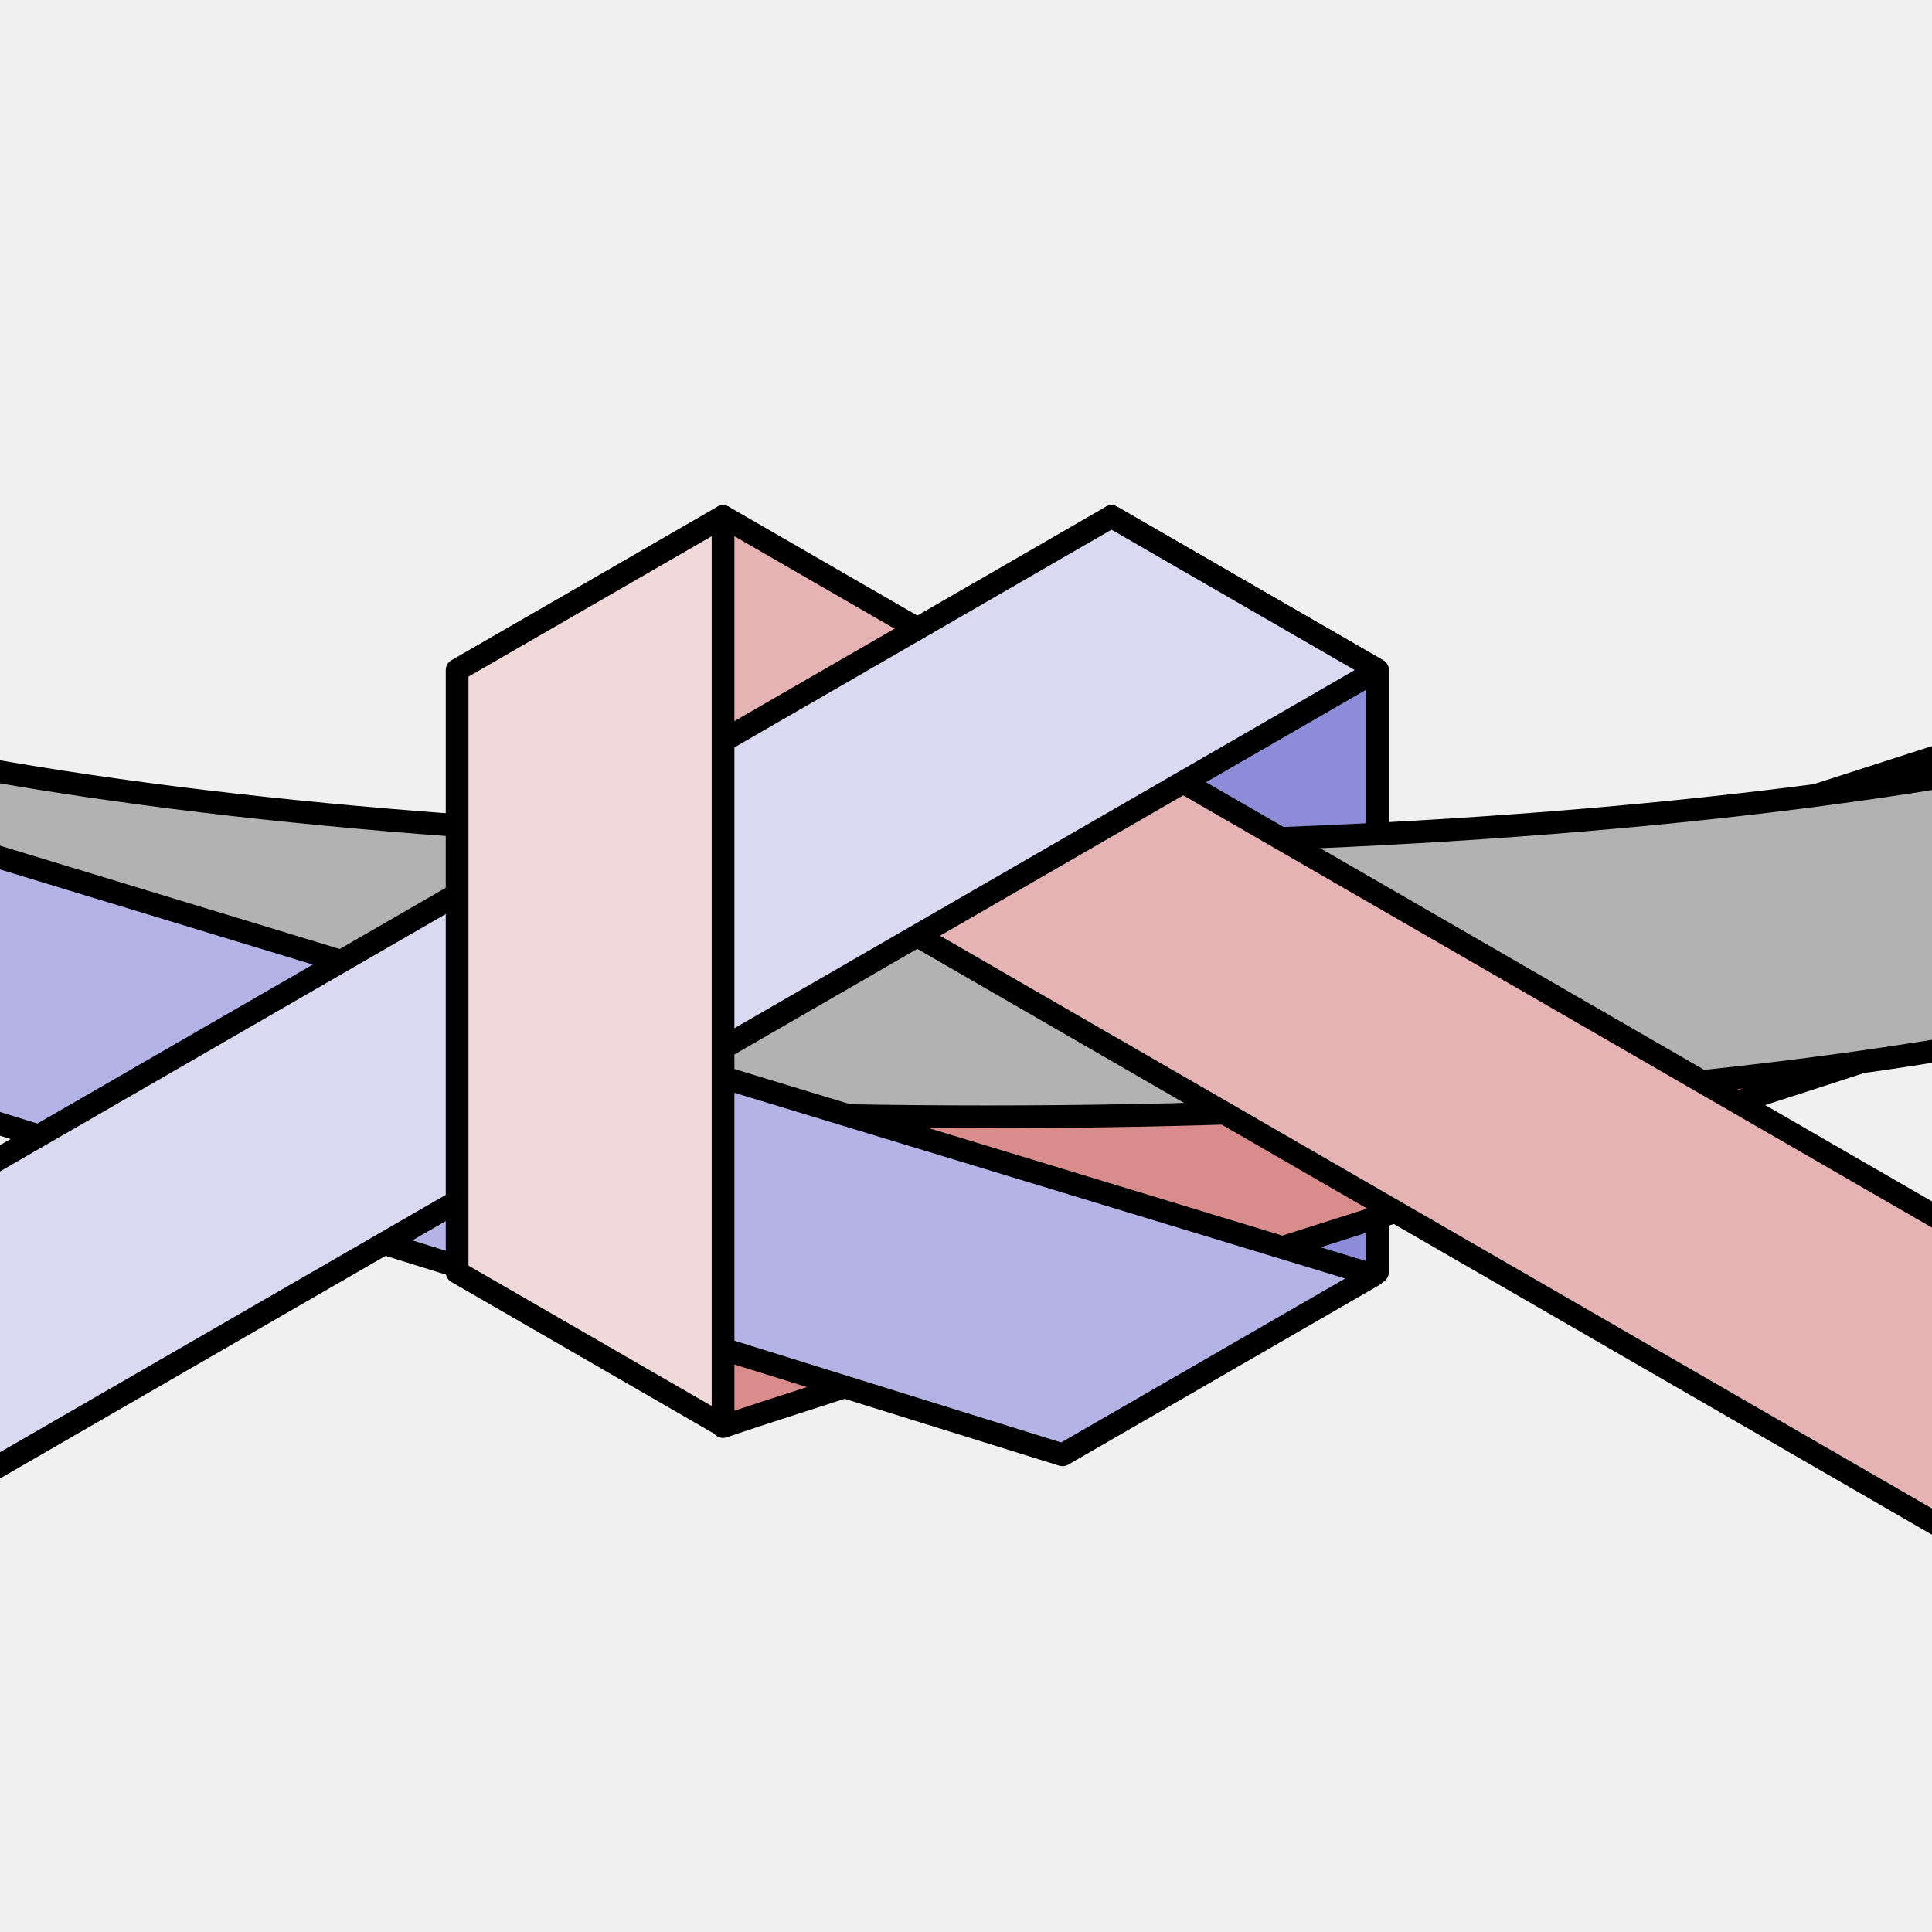
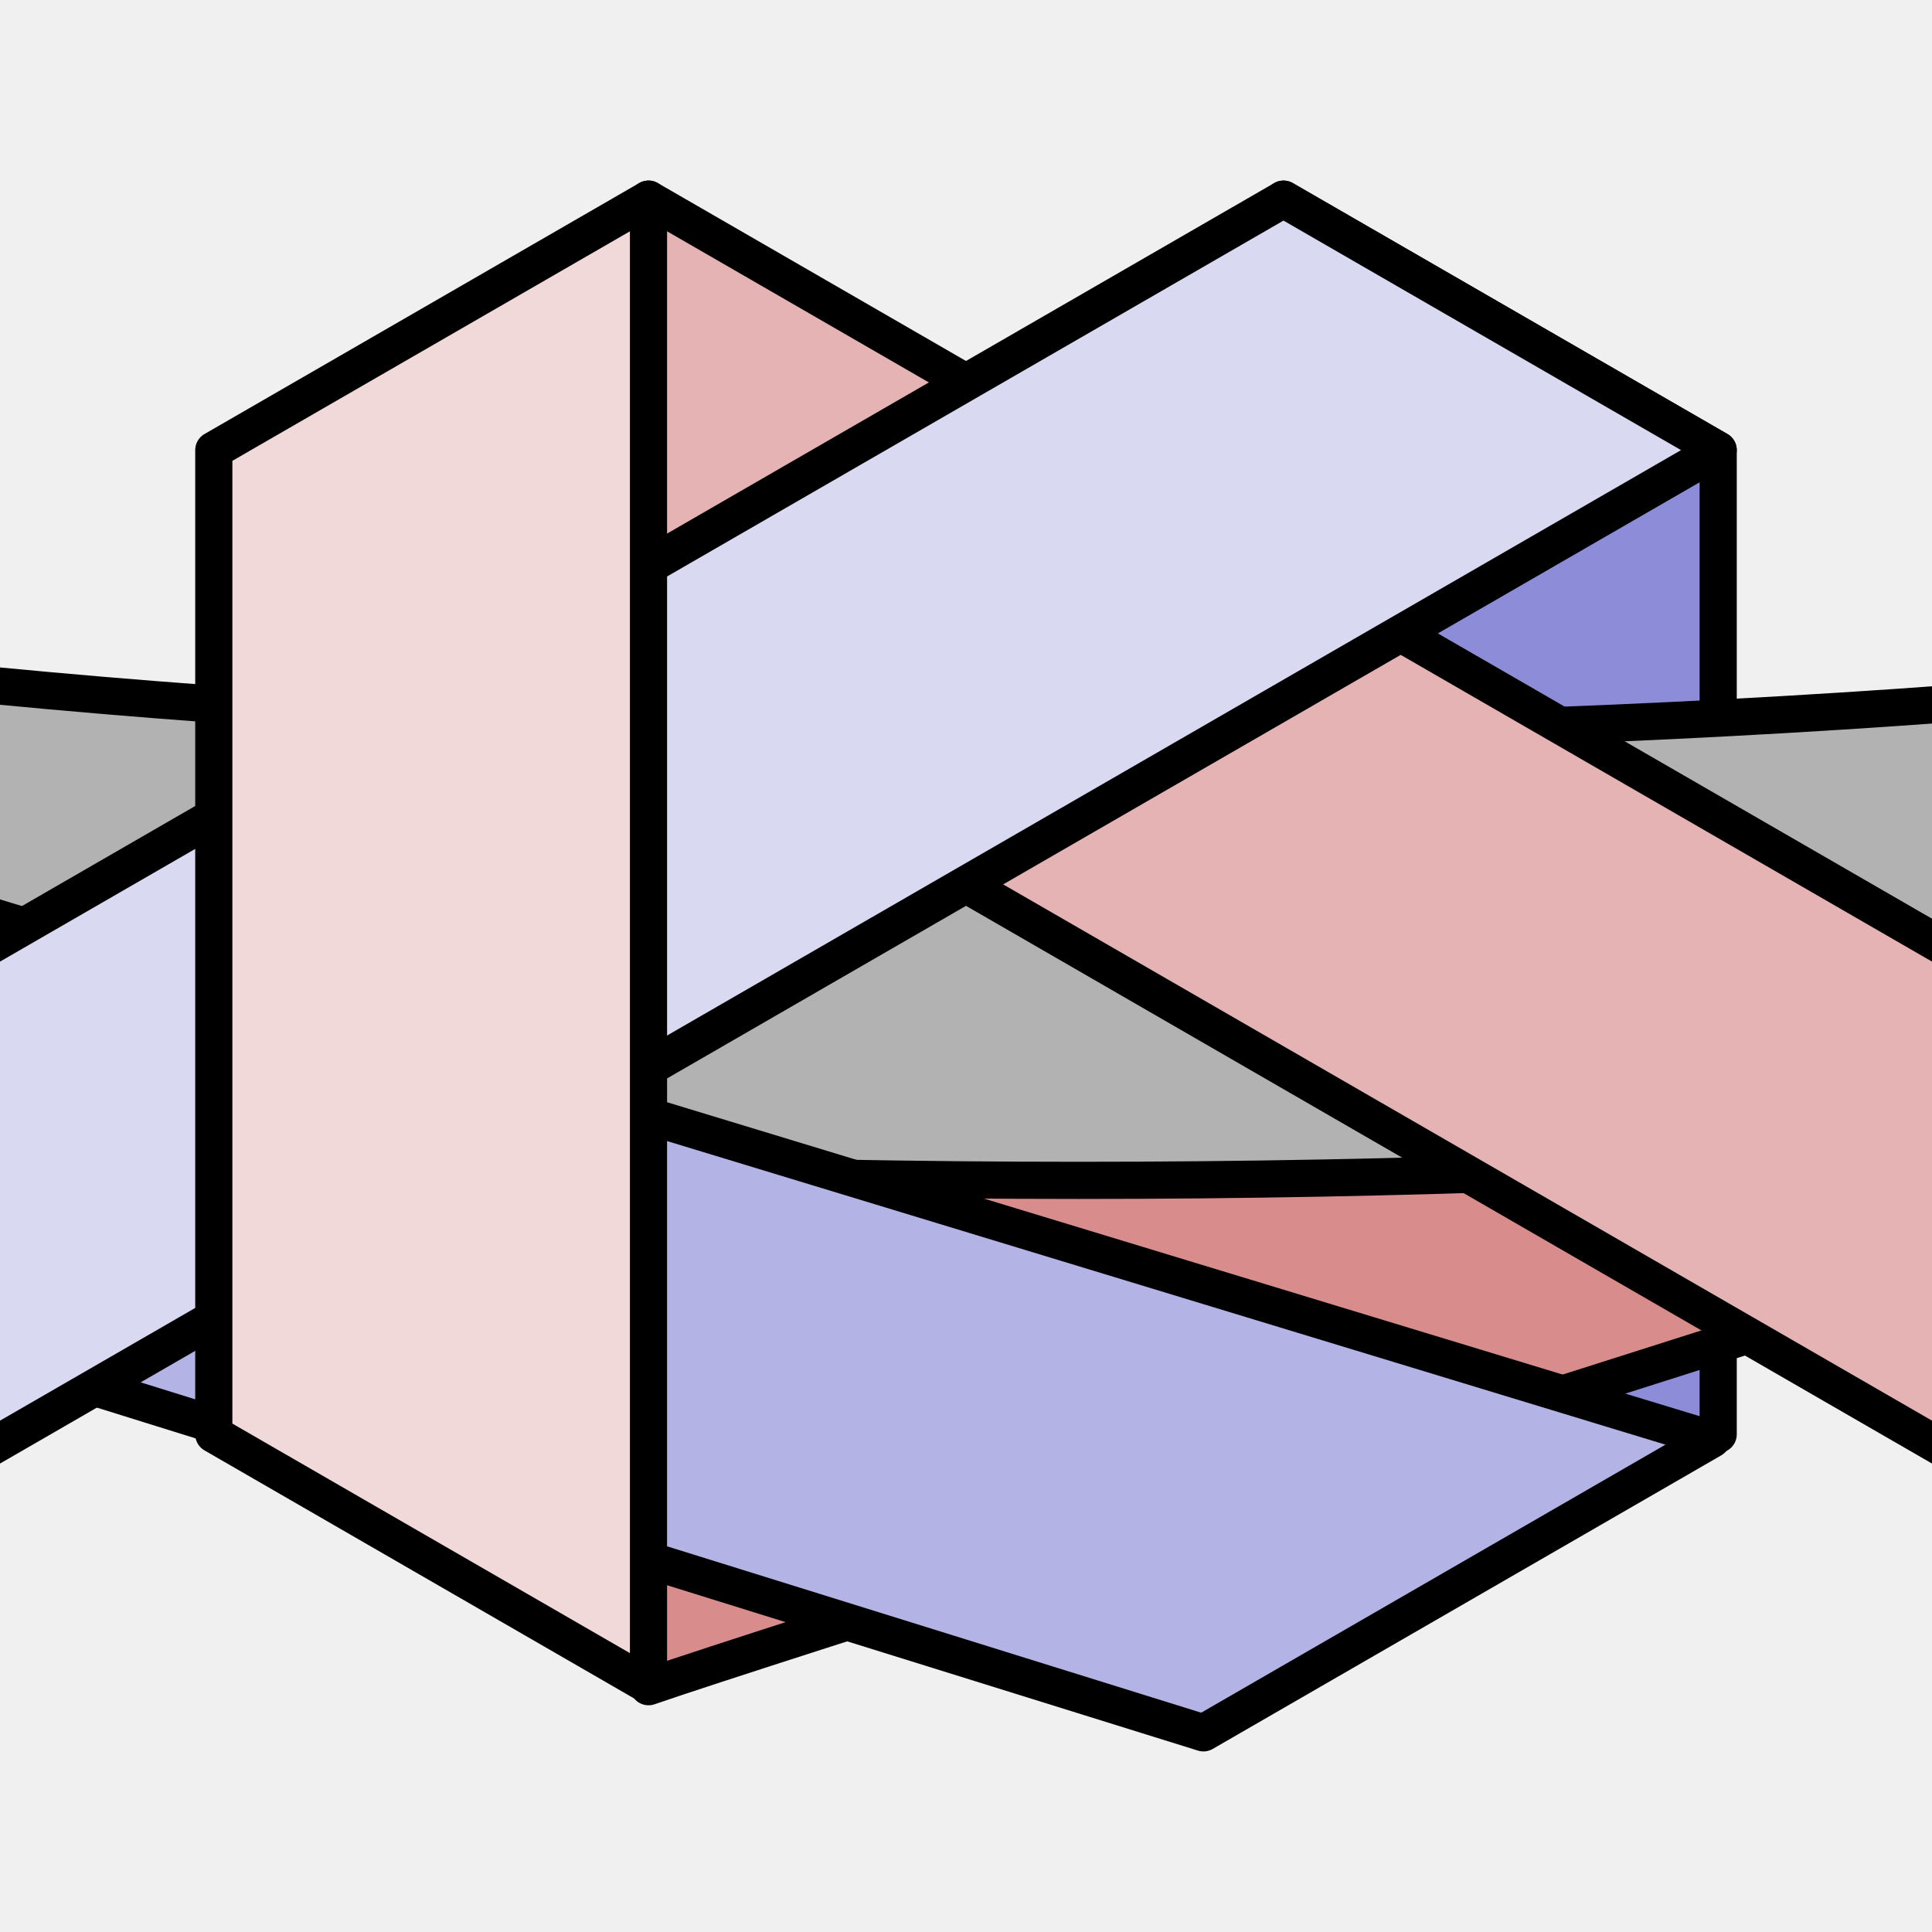
- <svg xmlns="http://www.w3.org/2000/svg" width="85mm" height="85mm" viewBox="0 0 85 85" version="1.1" id="svg8">
+ <svg xmlns="http://www.w3.org/2000/svg" width="52mm" height="52mm" viewBox="0 0 52 52" version="1.1" id="svg8">
  <defs id="defs2">
    <marker style="overflow:visible" id="marker2212" refX="0" refY="0" orient="auto">
      <path transform="scale(0.4)" style="fill:#b2b2b2;fill-opacity:1;fill-rule:evenodd;stroke:#b2b2b2;stroke-width:1pt;stroke-opacity:1" d="M 5.77,0 -2.88,5 V -5 Z" id="path2210" />
    </marker>
    <marker style="overflow:visible" id="TriangleOutM" refX="0" refY="0" orient="auto">
      <path transform="scale(0.4)" style="fill:#ffffff;fill-opacity:1;fill-rule:evenodd;stroke:#b2b2b2;stroke-width:1pt;stroke-opacity:1" d="M 5.77,0 -2.88,5 V -5 Z" id="path1069" />
    </marker>
    <marker style="overflow:visible" id="marker1360" refX="0" refY="0" orient="auto">
      <path transform="scale(-0.6)" d="M 8.719,4.034 -2.207,0.016 8.719,-4.002 c -1.745,2.372 -1.735,5.617 -6e-7,8.035 z" style="fill:#b2b2b2;fill-opacity:1;fill-rule:evenodd;stroke:#b2b2b2;stroke-width:0.625;stroke-linejoin:round;stroke-opacity:1" id="path1358" />
    </marker>
    <marker style="overflow:visible" id="Arrow2Mend" refX="0" refY="0" orient="auto">
      <path transform="scale(-0.6)" d="M 8.719,4.034 -2.207,0.016 8.719,-4.002 c -1.745,2.372 -1.735,5.617 -6e-7,8.035 z" style="fill:#9b9bca;fill-opacity:1;fill-rule:evenodd;stroke:#9b9bca;stroke-width:0.625;stroke-linejoin:round;stroke-opacity:1" id="path951" />
    </marker>
    <marker style="overflow:visible" id="Arrow2Lend" refX="0" refY="0" orient="auto">
      <path transform="matrix(-1.1,0,0,-1.1,-1.1,0)" d="M 8.719,4.034 -2.207,0.016 8.719,-4.002 c -1.745,2.372 -1.735,5.617 -6e-7,8.035 z" style="fill:#000000;fill-opacity:1;fill-rule:evenodd;stroke:#000000;stroke-width:0.625;stroke-linejoin:round;stroke-opacity:1" id="path945" />
    </marker>
    <marker style="overflow:visible" id="Arrow1Mend" refX="0" refY="0" orient="auto">
      <path transform="matrix(-0.4,0,0,-0.4,-4,0)" style="fill:#000000;fill-opacity:1;fill-rule:evenodd;stroke:#000000;stroke-width:1pt;stroke-opacity:1" d="M 0,0 5,-5 -12.5,0 5,5 Z" id="path933" />
    </marker>
    <marker style="overflow:visible" id="Arrow1Lend" refX="0" refY="0" orient="auto">
      <path transform="matrix(-0.8,0,0,-0.8,-10,0)" style="fill:#000000;fill-opacity:1;fill-rule:evenodd;stroke:#000000;stroke-width:1pt;stroke-opacity:1" d="M 0,0 5,-5 -12.5,0 5,5 Z" id="path927" />
    </marker>
    <marker style="overflow:visible" id="TriangleOutM-9" refX="0" refY="0" orient="auto">
      <path transform="scale(0.4)" style="fill:#4d4d4d;fill-opacity:1;fill-rule:evenodd;stroke:#4d4d4d;stroke-width:1pt;stroke-opacity:1" d="M 5.77,0 -2.88,5 V -5 Z" id="path1069-3" />
    </marker>
    <marker style="overflow:visible" id="TriangleOutM-91" refX="0" refY="0" orient="auto">
      <path transform="scale(0.4)" style="fill:#4d4d4d;fill-opacity:1;fill-rule:evenodd;stroke:#4d4d4d;stroke-width:1pt;stroke-opacity:1" d="M 5.77,0 -2.88,5 V -5 Z" id="path1069-0" />
    </marker>
    <marker style="overflow:visible" id="TriangleOutM-91-5" refX="0" refY="0" orient="auto">
      <path transform="scale(0.4)" style="fill:#4d4d4d;fill-opacity:1;fill-rule:evenodd;stroke:#4d4d4d;stroke-width:1pt;stroke-opacity:1" d="M 5.77,0 -2.88,5 V -5 Z" id="path1069-0-8" />
    </marker>
    <marker style="overflow:visible" id="marker2212-2" refX="0" refY="0" orient="auto">
      <path transform="scale(0.4)" style="fill:#4d4d4d;fill-opacity:1;fill-rule:evenodd;stroke:#4d4d4d;stroke-width:1pt;stroke-opacity:1" d="M 5.77,0 -2.88,5 V -5 Z" id="path2210-4" />
    </marker>
  </defs>
-   <g id="layer5" style="display:inline" transform="translate(-61.61164,-55.86461)" />
-   <g id="layer12" style="display:none" transform="translate(-61.61164,-55.86461)">
+   <g id="layer5" style="display:inline" transform="translate(-75.96872,-73.23015)" />
+   <g id="layer12" style="display:none" transform="translate(-75.96872,-73.23015)">
    <path id="rect907-0-3-3" style="display:inline;opacity:0.997;fill:#8c8cd9;fill-opacity:1;stroke:#000000;stroke-width:3.78;stroke-linecap:round;stroke-linejoin:round;stroke-miterlimit:4;stroke-dasharray:none" d="M 417.691,42.426 V 296.832 448.014 l 44.221,-25.531 V 322.363 l -0.002,-279.937 z" transform="scale(0.2645833)" />
  </g>
-   <g id="layer3" style="display:none" transform="translate(-61.61164,-55.86461)">
+   <g id="layer3" style="display:none" transform="translate(-75.96872,-73.23015)">
    <path style="display:inline;fill:none;stroke:#4d4d4d;stroke-width:2;stroke-linecap:butt;stroke-linejoin:miter;stroke-miterlimit:4;stroke-dasharray:none;stroke-opacity:1;marker-end:url(#TriangleOutM-9)" d="m 192.542,139.937 c 11.738,3.207 13.975,-5.905 3.14,-9.755 -54.628,-18.191 -78.639,-14.836 -79.312,-70.158" id="path1344" />
  </g>
-   <g id="layer10" style="display:inline" transform="translate(-61.61164,-55.86461)" />
-   <g id="layer2" style="display:none" transform="translate(-61.61164,-55.86461)">
+   <g id="layer10" style="display:inline" transform="translate(-75.96872,-73.23015)" />
+   <g id="layer2" style="display:none" transform="translate(-75.96872,-73.23015)">
    <path id="path840-3-4-8" style="display:inline;fill:#d98c8c;fill-opacity:1;stroke:#000000;stroke-width:3.78;stroke-linecap:round;stroke-linejoin:round;stroke-miterlimit:4;stroke-dasharray:none" d="m 630.436,300.328 c -0.101,8.849 -14.006,17.499 -40.002,24.885 v 0.141 l -250.885,80.768 v 0.002 l -308.59,98.713 13.318,42.168 308.822,-98.789 c 24.737,-8.547 252.367,-79.425 251.469,-82.225 17.006,-6.329 25.865,-13.317 25.867,-20.404 3e-4,-0.041 3e-4,-0.082 0,-0.123 z" transform="scale(0.2645833)" />
  </g>
-   <g id="layer9" style="display:inline" transform="translate(-61.61164,-55.86461)" />
-   <g id="layer11" style="display:inline" transform="translate(-61.61164,-55.86461)" />
-   <g id="g862" style="display:none" transform="translate(-61.61164,-55.86461)">
+   <g id="layer9" style="display:inline" transform="translate(-75.96872,-73.23015)" />
+   <g id="layer11" style="display:inline" transform="translate(-75.96872,-73.23015)" />
+   <g id="g862" style="display:none" transform="translate(-75.96872,-73.23015)">
    <path id="path860" style="display:inline;fill:#b2b2b2;fill-opacity:1;stroke:#000000;stroke-width:1;stroke-linecap:round;stroke-linejoin:round;stroke-miterlimit:4;stroke-dasharray:none" d="m 169,81.026 a 64,12 0 0 1 -64,11.974 64,12 0 0 1 -64,-11.968 v 11.968 a 64,12 0 0 0 64,12 64,12 0 0 0 64,-12 64,12 0 0 0 0,-0.033 z" />
  </g>
-   <g id="g854" style="display:none" transform="translate(-61.61164,-55.86461)">
+   <g id="g854" style="display:none" transform="translate(-75.96872,-73.23015)">
    <path id="path852" style="display:inline;fill:#d9d9f2;fill-opacity:1;stroke:#000000;stroke-width:1;stroke-linecap:round;stroke-linejoin:round;stroke-miterlimit:4;stroke-dasharray:none" d="M 110.514,78.59 41.232,118.59 47.082,128.722 122.214,85.345 Z" />
  </g>
-   <g id="layer8" style="display:inline" transform="translate(-61.61164,-55.86461)" />
-   <g id="layer1" style="display:none" transform="translate(-61.61164,-55.86461)">
+   <g id="layer8" style="display:inline" transform="translate(-75.96872,-73.23015)" />
+   <g id="layer1" style="display:none" transform="translate(-75.96872,-73.23015)">
    <path id="rect854-7" style="fill:#b3b3e5;fill-opacity:1;stroke:#000000;stroke-width:1;stroke-linecap:round;stroke-linejoin:round;stroke-miterlimit:4;stroke-dasharray:none" d="m 38.851,82.929 0.004,12.529 c 7.94e-4,2.183 4.556,4.194 8.158,5.303 L 191.127,145.164 194.536,133.972 49.553,89.928 C 44.24,88.314 38.861,86.393 38.851,82.929 Z" />
  </g>
-   <g id="layer15" style="display:none" transform="translate(-61.61164,-55.86461)">
+   <g id="layer15" style="display:none" transform="translate(-75.96872,-73.23015)">
    <path style="display:inline;fill:none;stroke:#4d4d4d;stroke-width:2;stroke-linecap:butt;stroke-linejoin:miter;stroke-miterlimit:4;stroke-dasharray:none;stroke-opacity:1;marker-end:url(#marker2212-2)" d="m 87.665,14.748 c 0.032,-14.182 15.792,-14.457 16.036,-0.267 1.064,82.015 -3.061,86.547 50.247,110.115" id="path2148" />
  </g>
-   <g id="layer7" style="display:inline" transform="translate(-61.61164,-55.86461)" />
-   <g id="layer6" style="display:inline" transform="translate(-61.61164,-55.86461)">
+   <g id="layer7" style="display:inline" transform="translate(-75.96872,-73.23015)" />
+   <g id="layer6" style="display:inline" transform="translate(-75.96872,-73.23015)">
    <g id="g1063">
      <path id="rect907-5-7" style="display:inline;fill:#8c8cd9;fill-opacity:1;stroke:#000000;stroke-width:1;stroke-linecap:round;stroke-linejoin:round;stroke-miterlimit:4;stroke-dasharray:none" d="m 110.514,78.59 11.7,6.755 v 26.49 l -11.7,6.755 z" />
      <path id="path840-3-4-3" style="display:inline;fill:#d98c8c;fill-opacity:1;stroke:#000000;stroke-width:1;stroke-linecap:round;stroke-linejoin:round;stroke-miterlimit:4;stroke-dasharray:none" d="m 166.803,79.5 c -0.027,2.341 -3.706,4.63 -10.584,6.584 v 0.037 l -66.38,21.37 3.585,11.137 c 6.545,-2.261 66.772,-21.014 66.534,-21.755 4.5,-1.675 6.844,-3.524 6.844,-5.399 8e-5,-0.011 8e-5,-0.022 0,-0.033 z" />
      <path id="path840-3-1" style="display:inline;fill:#b2b2b2;fill-opacity:1;stroke:#000000;stroke-width:1;stroke-linecap:round;stroke-linejoin:round;stroke-miterlimit:4;stroke-dasharray:none" d="m 169,81.026 a 64,12 0 0 1 -64,11.974 64,12 0 0 1 -64,-11.968 v 11.968 a 64,12 0 0 0 64,12 64,12 0 0 0 64,-12 64,12 0 0 0 0,-0.033 z" />
      <rect style="display:inline;fill:#e5b3b3;fill-opacity:1;stroke:#000000;stroke-width:1;stroke-linecap:round;stroke-linejoin:round;stroke-miterlimit:4;stroke-dasharray:none" id="rect907" width="80" height="11.7" x="120.202" y="21.349" transform="rotate(30)" />
      <path id="rect854-7-7" style="display:inline;fill:#b3b3e5;fill-opacity:1;stroke:#000000;stroke-width:1;stroke-linecap:round;stroke-linejoin:round;stroke-miterlimit:4;stroke-dasharray:none" d="m 38.851,82.929 0.004,12.528 c 5.23e-4,1.6 4.488,4.161 8.158,5.304 l 61.346,19.109 13.684,-7.9 L 49.553,89.928 C 44.241,88.313 38.85,86.324 38.851,82.929 Z" />
      <path id="rect907-0-3" style="display:inline;fill:#d9d9f2;fill-opacity:1;stroke:#000000;stroke-width:1;stroke-linecap:round;stroke-linejoin:round;stroke-miterlimit:4;stroke-dasharray:none;stroke-opacity:1;paint-order:normal" d="M 110.514,78.59 41.232,118.59 47.082,128.722 122.214,85.345 Z" />
      <path id="rect907-5-9" style="display:inline;fill:#f2d9d9;fill-opacity:1;stroke:#000000;stroke-width:1;stroke-linecap:round;stroke-linejoin:round;stroke-miterlimit:4;stroke-dasharray:none" d="m 93.423,78.59 -11.7,6.755 v 26.49 l 11.7,6.755 z" />
    </g>
  </g>
-   <g id="layer4" style="display:none" transform="translate(-61.61164,-55.86461)">
+   <g id="layer4" style="display:none" transform="translate(-75.96872,-73.23015)">
    <path id="rect907-0-3-3-3" style="display:inline;fill:#f2d9d9;fill-opacity:1;stroke:#000000;stroke-width:3.78;stroke-linecap:round;stroke-linejoin:round;stroke-miterlimit:4;stroke-dasharray:none" d="m 308.881,42.426 -0.002,280.141 v 100.119 l 44.221,25.531 V 297.035 42.426 Z" transform="scale(0.2645833)" />
  </g>
-   <g id="layer13" style="display:none" transform="translate(-61.61164,-55.86461)">
+   <g id="layer13" style="display:none" transform="translate(-75.96872,-73.23015)">
    <path style="display:inline;fill:none;stroke:#4d4d4d;stroke-width:2;stroke-linecap:butt;stroke-linejoin:miter;stroke-miterlimit:4;stroke-dasharray:none;stroke-opacity:1;marker-end:url(#TriangleOutM-91)" d="M 116.022,15.007 C 72.638,33.984 57.548,71.448 50.865,116.419" id="path1662" />
  </g>
-   <g id="layer14" style="display:none" transform="translate(-61.61164,-55.86461)">
+   <g id="layer14" style="display:none" transform="translate(-75.96872,-73.23015)">
    <path style="display:inline;fill:none;stroke:#4d4d4d;stroke-width:2;stroke-linecap:butt;stroke-linejoin:miter;stroke-miterlimit:4;stroke-dasharray:none;stroke-opacity:1;marker-end:url(#TriangleOutM-91-5)" d="M 15.032,136.637 C 86.562,136.945 83.041,92.756 82.728,21.193" id="path1662-5" />
  </g>
-   <g id="layer16" transform="translate(-63.92039,-62.89005)" />
+   <g id="layer16" transform="translate(-78.27747,-80.25558)" />
</svg>
